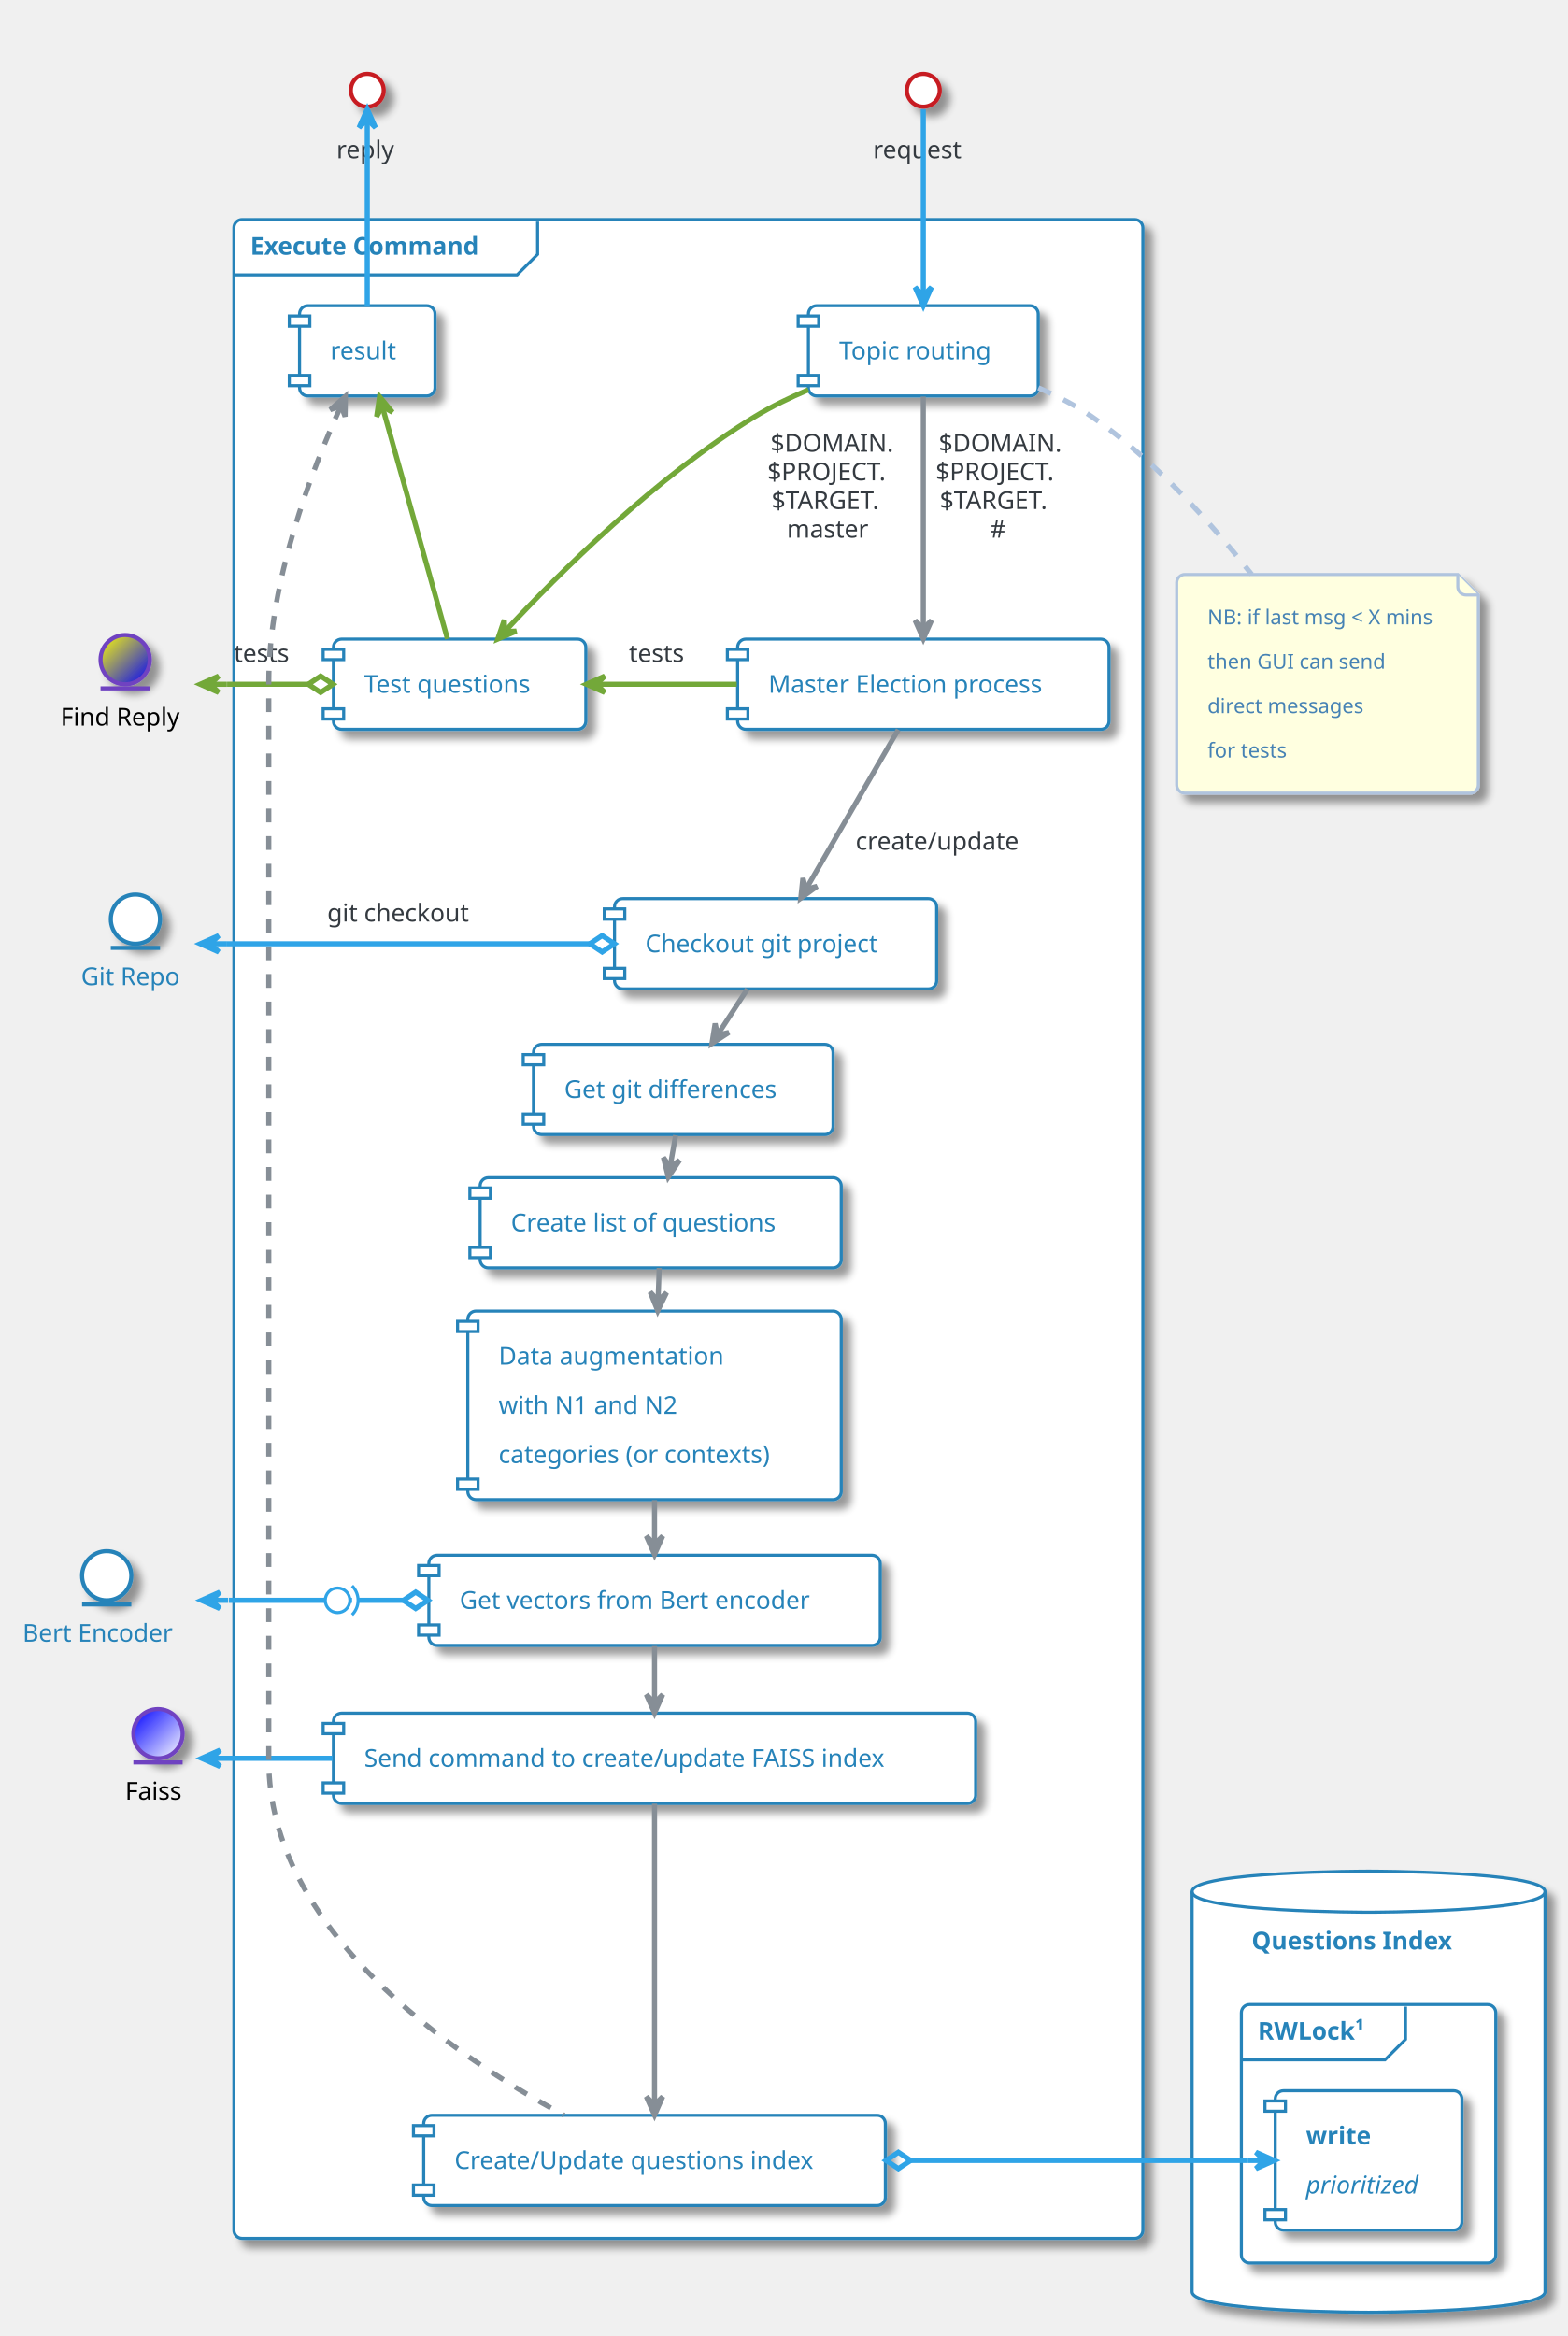
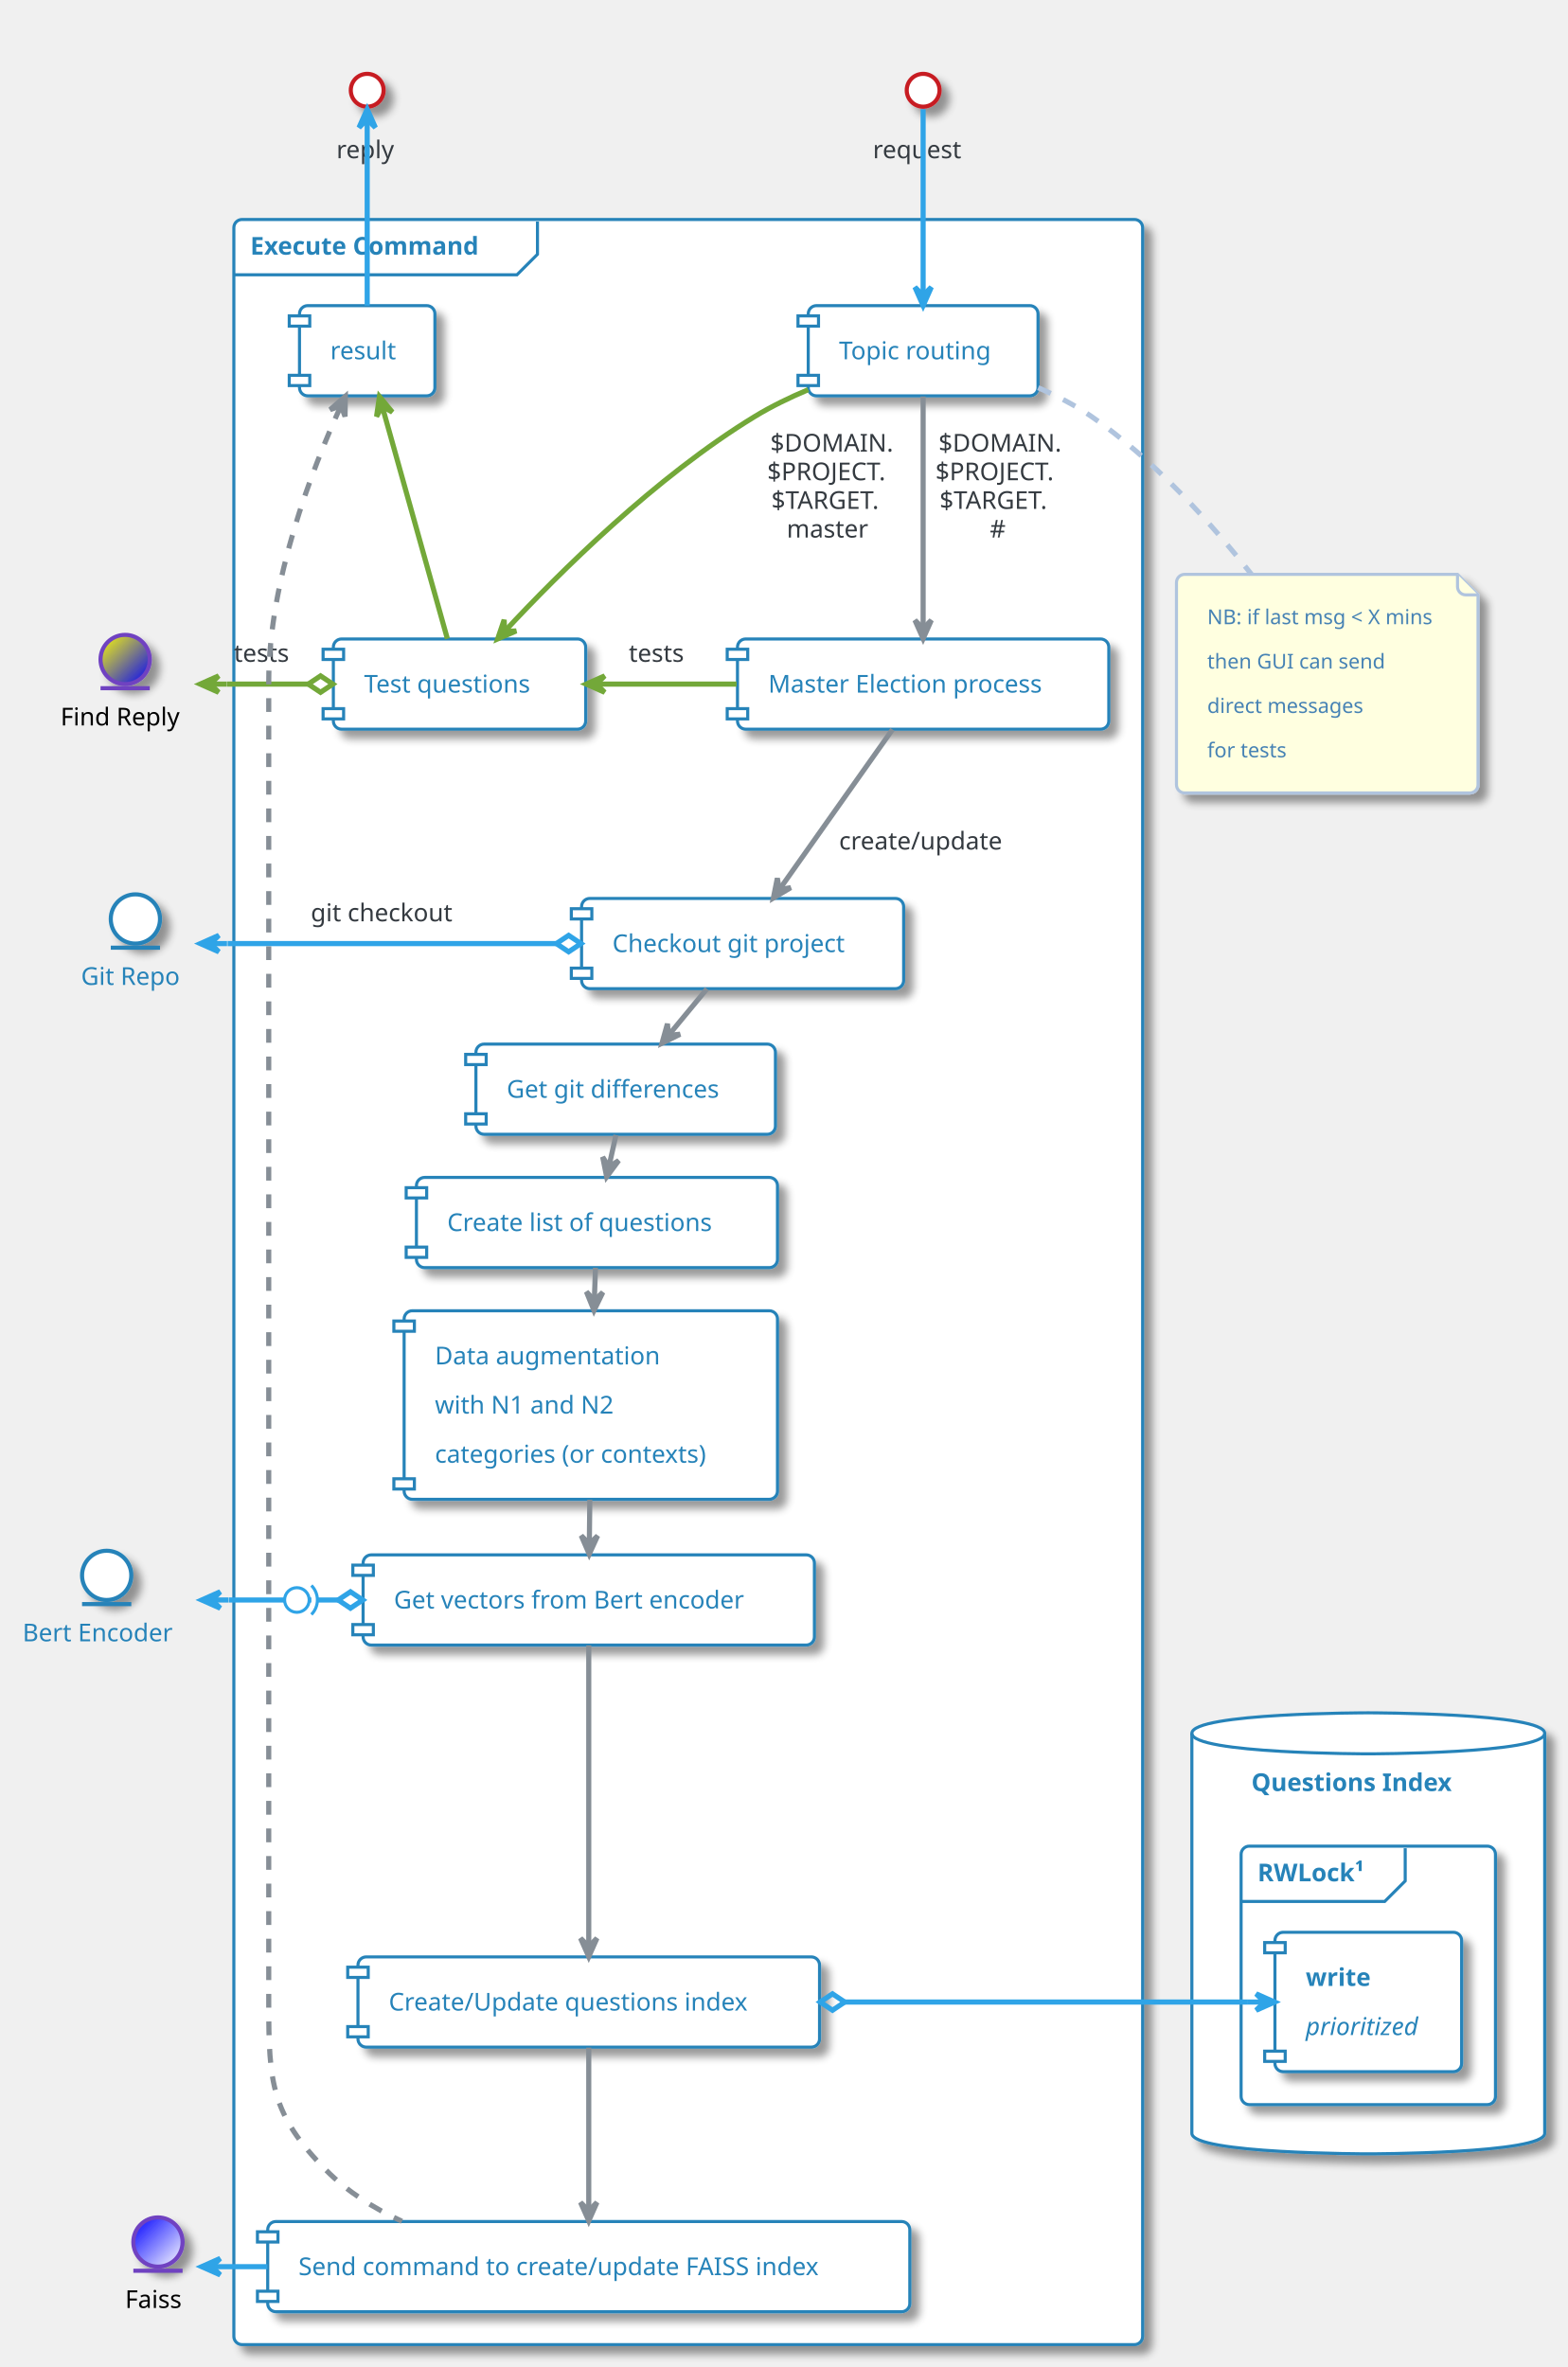
- <svg xmlns="http://www.w3.org/2000/svg" contentScriptType="application/ecmascript" contentStyleType="text/css" height="1186.458px" preserveAspectRatio="none" style="width:796px;height:1186px;background:#00000000;" version="1.1" viewBox="0 0 796 1186" width="796.875px" zoomAndPan="magnify">
+ <svg xmlns="http://www.w3.org/2000/svg" contentScriptType="application/ecmascript" contentStyleType="text/css" height="1202.083px" preserveAspectRatio="none" style="width:796px;height:1202px;background:#00000000;" version="1.1" viewBox="0 0 796 1202" width="796.875px" zoomAndPan="magnify">
  <defs>
-     <filter height="300%" id="farnrzgmb1u9y" width="300%" x="-1" y="-1">
+     <filter height="300%" id="fbx4notub4muk" width="300%" x="-1" y="-1">
      <feGaussianBlur result="blurOut" stdDeviation="2.083" />
      <feColorMatrix in="blurOut" result="blurOut2" type="matrix" values="0 0 0 0 0 0 0 0 0 0 0 0 0 0 0 0 0 0 .4 0" />
      <feOffset dx="4.167" dy="4.167" in="blurOut2" result="blurOut3" />
      <feBlend in="SourceGraphic" in2="blurOut3" mode="normal" />
    </filter>
-     <linearGradient id="garnrzgmb1u9y0" x1="0%" x2="100%" y1="0%" y2="100%">
+     <linearGradient id="gbx4notub4muk0" x1="0%" x2="100%" y1="0%" y2="100%">
      <stop offset="0%" stop-color="#FFFF00" />
      <stop offset="100%" stop-color="#0000FF" />
    </linearGradient>
-     <linearGradient id="garnrzgmb1u9y1" x1="0%" x2="100%" y1="0%" y2="100%">
+     <linearGradient id="gbx4notub4muk1" x1="0%" x2="100%" y1="0%" y2="100%">
      <stop offset="0%" stop-color="#0000FF" />
      <stop offset="100%" stop-color="#FFFFFF" />
    </linearGradient>
  </defs>
  <g>
-     <rect fill="#FFFFFF" filter="url(#farnrzgmb1u9y)" height="1025" rx="4.167" ry="4.167" style="stroke: #2683B9; stroke-width: 1.562;" width="461.458" x="118.75" y="111.458" />
+     <rect fill="#FFFFFF" filter="url(#fbx4notub4muk)" height="1079.167" rx="4.167" ry="4.167" style="stroke: #2683B9; stroke-width: 1.562;" width="461.458" x="118.75" y="111.458" />
    <path d="M272.917,112.5 L272.917,129.134 L262.5,139.551 L118.75,139.551 " fill="none" style="stroke: #2683B9; stroke-width: 1.562;" />
    <text fill="#2683B9" font-family="Verdana" font-size="12.5" font-weight="bold" lengthAdjust="spacingAndGlyphs" textLength="133.333" x="127.083" y="129.311">Execute Command</text>
-     <path d="M605.208,960.417 C605.208,950 694.792,950 694.792,950 C694.792,950 784.375,950 784.375,960.417 L784.375,1163.542 C784.375,1173.958 694.792,1173.958 694.792,1173.958 C694.792,1173.958 605.208,1173.958 605.208,1163.542 L605.208,960.417 " fill="#FFFFFF" filter="url(#farnrzgmb1u9y)" style="stroke: #2683B9; stroke-width: 1.562;" />
-     <path d="M605.208,960.417 C605.208,970.833 694.792,970.833 694.792,970.833 C694.792,970.833 784.375,970.833 784.375,960.417 " fill="none" style="stroke: #2683B9; stroke-width: 1.562;" />
-     <text fill="#2683B9" font-family="Verdana" font-size="12.5" font-weight="bold" lengthAdjust="spacingAndGlyphs" textLength="118.75" x="635.417" y="989.728">Questions Index</text>
-     <rect fill="#FFFFFF" filter="url(#farnrzgmb1u9y)" height="131.25" rx="4.167" ry="4.167" style="stroke: #2683B9; stroke-width: 1.562;" width="129.167" x="630.208" y="1017.708" />
-     <path d="M713.542,1018.75 L713.542,1035.384 L703.125,1045.801 L630.208,1045.801 " fill="none" style="stroke: #2683B9; stroke-width: 1.562;" />
-     <text fill="#2683B9" font-family="Verdana" font-size="12.5" font-weight="bold" lengthAdjust="spacingAndGlyphs" textLength="62.5" x="638.542" y="1035.561">RWLock¹</text>
-     <rect fill="#FFFFFF" filter="url(#farnrzgmb1u9y)" height="45.801" rx="4.167" ry="4.167" style="stroke: #2683B9; stroke-width: 1.562;" width="116.667" x="410.417" y="155.208" />
+     <path d="M605.208,880.208 C605.208,869.792 694.792,869.792 694.792,869.792 C694.792,869.792 784.375,869.792 784.375,880.208 L784.375,1083.333 C784.375,1093.75 694.792,1093.75 694.792,1093.75 C694.792,1093.75 605.208,1093.75 605.208,1083.333 L605.208,880.208 " fill="#FFFFFF" filter="url(#fbx4notub4muk)" style="stroke: #2683B9; stroke-width: 1.562;" />
+     <path d="M605.208,880.208 C605.208,890.625 694.792,890.625 694.792,890.625 C694.792,890.625 784.375,890.625 784.375,880.208 " fill="none" style="stroke: #2683B9; stroke-width: 1.562;" />
+     <text fill="#2683B9" font-family="Verdana" font-size="12.5" font-weight="bold" lengthAdjust="spacingAndGlyphs" textLength="118.75" x="635.417" y="909.519">Questions Index</text>
+     <rect fill="#FFFFFF" filter="url(#fbx4notub4muk)" height="131.25" rx="4.167" ry="4.167" style="stroke: #2683B9; stroke-width: 1.562;" width="129.167" x="630.208" y="937.5" />
+     <path d="M713.542,938.542 L713.542,955.176 L703.125,965.592 L630.208,965.592 " fill="none" style="stroke: #2683B9; stroke-width: 1.562;" />
+     <text fill="#2683B9" font-family="Verdana" font-size="12.5" font-weight="bold" lengthAdjust="spacingAndGlyphs" textLength="62.5" x="638.542" y="955.353">RWLock¹</text>
+     <rect fill="#FFFFFF" filter="url(#fbx4notub4muk)" height="45.801" rx="4.167" ry="4.167" style="stroke: #2683B9; stroke-width: 1.562;" width="116.667" x="410.417" y="155.208" />
    <rect fill="#FFFFFF" height="5.208" style="stroke: #2683B9; stroke-width: 1.562;" width="10.417" x="405.208" y="160.417" />
    <rect fill="#FFFFFF" height="5.208" style="stroke: #2683B9; stroke-width: 1.562;" width="10.417" x="405.208" y="190.592" />
    <text fill="#2683B9" font-family="Verdana" font-size="12.5" lengthAdjust="spacingAndGlyphs" textLength="85.417" x="426.042" y="182.436">Topic routing</text>
-     <rect fill="#FFFFFF" filter="url(#farnrzgmb1u9y)" height="45.801" rx="4.167" ry="4.167" style="stroke: #2683B9; stroke-width: 1.562;" width="68.75" x="152.083" y="155.208" />
+     <rect fill="#FFFFFF" filter="url(#fbx4notub4muk)" height="45.801" rx="4.167" ry="4.167" style="stroke: #2683B9; stroke-width: 1.562;" width="68.75" x="152.083" y="155.208" />
    <rect fill="#FFFFFF" height="5.208" style="stroke: #2683B9; stroke-width: 1.562;" width="10.417" x="146.875" y="160.417" />
    <rect fill="#FFFFFF" height="5.208" style="stroke: #2683B9; stroke-width: 1.562;" width="10.417" x="146.875" y="190.592" />
    <text fill="#2683B9" font-family="Verdana" font-size="12.5" lengthAdjust="spacingAndGlyphs" textLength="37.5" x="167.708" y="182.436">result</text>
-     <rect fill="#FFFFFF" filter="url(#farnrzgmb1u9y)" height="45.801" rx="4.167" ry="4.167" style="stroke: #2683B9; stroke-width: 1.562;" width="128.125" x="169.271" y="324.479" />
+     <rect fill="#FFFFFF" filter="url(#fbx4notub4muk)" height="45.801" rx="4.167" ry="4.167" style="stroke: #2683B9; stroke-width: 1.562;" width="128.125" x="169.271" y="324.479" />
    <rect fill="#FFFFFF" height="5.208" style="stroke: #2683B9; stroke-width: 1.562;" width="10.417" x="164.062" y="329.688" />
    <rect fill="#FFFFFF" height="5.208" style="stroke: #2683B9; stroke-width: 1.562;" width="10.417" x="164.062" y="359.863" />
    <text fill="#2683B9" font-family="Verdana" font-size="12.5" lengthAdjust="spacingAndGlyphs" textLength="96.875" x="184.896" y="351.707">Test questions</text>
-     <rect fill="#FFFFFF" filter="url(#farnrzgmb1u9y)" height="45.801" rx="4.167" ry="4.167" style="stroke: #2683B9; stroke-width: 1.562;" width="188.542" x="374.479" y="324.479" />
+     <rect fill="#FFFFFF" filter="url(#fbx4notub4muk)" height="45.801" rx="4.167" ry="4.167" style="stroke: #2683B9; stroke-width: 1.562;" width="188.542" x="374.479" y="324.479" />
    <rect fill="#FFFFFF" height="5.208" style="stroke: #2683B9; stroke-width: 1.562;" width="10.417" x="369.271" y="329.688" />
    <rect fill="#FFFFFF" height="5.208" style="stroke: #2683B9; stroke-width: 1.562;" width="10.417" x="369.271" y="359.863" />
    <text fill="#2683B9" font-family="Verdana" font-size="12.5" lengthAdjust="spacingAndGlyphs" textLength="157.292" x="390.104" y="351.707">Master Election process</text>
-     <rect fill="#FFFFFF" filter="url(#farnrzgmb1u9y)" height="45.801" rx="4.167" ry="4.167" style="stroke: #2683B9; stroke-width: 1.562;" width="163.542" x="311.979" y="456.25" />
-     <rect fill="#FFFFFF" height="5.208" style="stroke: #2683B9; stroke-width: 1.562;" width="10.417" x="306.771" y="461.458" />
-     <rect fill="#FFFFFF" height="5.208" style="stroke: #2683B9; stroke-width: 1.562;" width="10.417" x="306.771" y="491.634" />
-     <text fill="#2683B9" font-family="Verdana" font-size="12.5" lengthAdjust="spacingAndGlyphs" textLength="132.292" x="327.604" y="483.478">Checkout git project</text>
-     <rect fill="#FFFFFF" filter="url(#farnrzgmb1u9y)" height="45.801" rx="4.167" ry="4.167" style="stroke: #2683B9; stroke-width: 1.562;" width="152.083" x="270.833" y="530.208" />
-     <rect fill="#FFFFFF" height="5.208" style="stroke: #2683B9; stroke-width: 1.562;" width="10.417" x="265.625" y="535.417" />
-     <rect fill="#FFFFFF" height="5.208" style="stroke: #2683B9; stroke-width: 1.562;" width="10.417" x="265.625" y="565.592" />
-     <text fill="#2683B9" font-family="Verdana" font-size="12.5" lengthAdjust="spacingAndGlyphs" textLength="120.833" x="286.458" y="557.436">Get git differences</text>
-     <rect fill="#FFFFFF" filter="url(#farnrzgmb1u9y)" height="45.801" rx="4.167" ry="4.167" style="stroke: #2683B9; stroke-width: 1.562;" width="183.333" x="243.75" y="597.917" />
-     <rect fill="#FFFFFF" height="5.208" style="stroke: #2683B9; stroke-width: 1.562;" width="10.417" x="238.542" y="603.125" />
-     <rect fill="#FFFFFF" height="5.208" style="stroke: #2683B9; stroke-width: 1.562;" width="10.417" x="238.542" y="633.301" />
-     <text fill="#2683B9" font-family="Verdana" font-size="12.5" lengthAdjust="spacingAndGlyphs" textLength="152.083" x="259.375" y="625.144">Create list of questions</text>
-     <rect fill="#FFFFFF" filter="url(#farnrzgmb1u9y)" height="95.736" rx="4.167" ry="4.167" style="stroke: #2683B9; stroke-width: 1.562;" width="189.583" x="237.5" y="665.625" />
-     <rect fill="#FFFFFF" height="5.208" style="stroke: #2683B9; stroke-width: 1.562;" width="10.417" x="232.292" y="670.833" />
-     <rect fill="#FFFFFF" height="5.208" style="stroke: #2683B9; stroke-width: 1.562;" width="10.417" x="232.292" y="750.944" />
-     <text fill="#2683B9" font-family="Verdana" font-size="12.5" lengthAdjust="spacingAndGlyphs" textLength="127.083" x="253.125" y="692.853">Data augmentation</text>
-     <text fill="#2683B9" font-family="Verdana" font-size="12.5" lengthAdjust="spacingAndGlyphs" textLength="98.958" x="253.125" y="717.82">with N1 and N2</text>
-     <text fill="#2683B9" font-family="Verdana" font-size="12.5" lengthAdjust="spacingAndGlyphs" textLength="158.333" x="253.125" y="742.788">categories (or contexts)</text>
-     <rect fill="#FFFFFF" filter="url(#farnrzgmb1u9y)" height="45.801" rx="4.167" ry="4.167" style="stroke: #2683B9; stroke-width: 1.562;" width="229.167" x="217.708" y="789.583" />
-     <rect fill="#FFFFFF" height="5.208" style="stroke: #2683B9; stroke-width: 1.562;" width="10.417" x="212.5" y="794.792" />
-     <rect fill="#FFFFFF" height="5.208" style="stroke: #2683B9; stroke-width: 1.562;" width="10.417" x="212.5" y="824.967" />
-     <text fill="#2683B9" font-family="Verdana" font-size="12.5" lengthAdjust="spacingAndGlyphs" textLength="197.917" x="233.333" y="816.811">Get vectors from Bert encoder</text>
-     <rect fill="#FFFFFF" filter="url(#farnrzgmb1u9y)" height="45.801" rx="4.167" ry="4.167" style="stroke: #2683B9; stroke-width: 1.562;" width="326.042" x="169.271" y="869.792" />
-     <rect fill="#FFFFFF" height="5.208" style="stroke: #2683B9; stroke-width: 1.562;" width="10.417" x="164.062" y="875" />
-     <rect fill="#FFFFFF" height="5.208" style="stroke: #2683B9; stroke-width: 1.562;" width="10.417" x="164.062" y="905.176" />
-     <text fill="#2683B9" font-family="Verdana" font-size="12.5" lengthAdjust="spacingAndGlyphs" textLength="294.792" x="184.896" y="897.019">Send command to create/update FAISS index</text>
-     <rect fill="#FFFFFF" filter="url(#farnrzgmb1u9y)" height="45.801" rx="4.167" ry="4.167" style="stroke: #2683B9; stroke-width: 1.562;" width="234.375" x="215.104" y="1073.958" />
-     <rect fill="#FFFFFF" height="5.208" style="stroke: #2683B9; stroke-width: 1.562;" width="10.417" x="209.896" y="1079.167" />
-     <rect fill="#FFFFFF" height="5.208" style="stroke: #2683B9; stroke-width: 1.562;" width="10.417" x="209.896" y="1109.342" />
-     <text fill="#2683B9" font-family="Verdana" font-size="12.5" lengthAdjust="spacingAndGlyphs" textLength="203.125" x="230.729" y="1101.186">Create/Update questions index</text>
-     <rect fill="#FFFFFF" filter="url(#farnrzgmb1u9y)" height="70.768" rx="4.167" ry="4.167" style="stroke: #2683B9; stroke-width: 1.562;" width="94.792" x="647.396" y="1061.458" />
-     <rect fill="#FFFFFF" height="5.208" style="stroke: #2683B9; stroke-width: 1.562;" width="10.417" x="642.188" y="1066.667" />
-     <rect fill="#FFFFFF" height="5.208" style="stroke: #2683B9; stroke-width: 1.562;" width="10.417" x="642.188" y="1121.81" />
-     <text fill="#2683B9" font-family="Verdana" font-size="12.5" font-weight="bold" lengthAdjust="spacingAndGlyphs" textLength="38.542" x="663.021" y="1088.686">write</text>
-     <text fill="#2683B9" font-family="Verdana" font-size="12.5" font-style="italic" lengthAdjust="spacingAndGlyphs" textLength="63.542" x="663.021" y="1113.654">prioritized</text>
-     <ellipse cx="68.75" cy="466.667" fill="#FFFFFF" filter="url(#farnrzgmb1u9y)" rx="12.5" ry="12.5" style="stroke: #2683B9; stroke-width: 2.083;" />
+     <rect fill="#FFFFFF" filter="url(#fbx4notub4muk)" height="45.801" rx="4.167" ry="4.167" style="stroke: #2683B9; stroke-width: 1.562;" width="163.542" x="295.312" y="456.25" />
+     <rect fill="#FFFFFF" height="5.208" style="stroke: #2683B9; stroke-width: 1.562;" width="10.417" x="290.104" y="461.458" />
+     <rect fill="#FFFFFF" height="5.208" style="stroke: #2683B9; stroke-width: 1.562;" width="10.417" x="290.104" y="491.634" />
+     <text fill="#2683B9" font-family="Verdana" font-size="12.5" lengthAdjust="spacingAndGlyphs" textLength="132.292" x="310.938" y="483.478">Checkout git project</text>
+     <rect fill="#FFFFFF" filter="url(#fbx4notub4muk)" height="45.801" rx="4.167" ry="4.167" style="stroke: #2683B9; stroke-width: 1.562;" width="152.083" x="241.667" y="530.208" />
+     <rect fill="#FFFFFF" height="5.208" style="stroke: #2683B9; stroke-width: 1.562;" width="10.417" x="236.458" y="535.417" />
+     <rect fill="#FFFFFF" height="5.208" style="stroke: #2683B9; stroke-width: 1.562;" width="10.417" x="236.458" y="565.592" />
+     <text fill="#2683B9" font-family="Verdana" font-size="12.5" lengthAdjust="spacingAndGlyphs" textLength="120.833" x="257.292" y="557.436">Get git differences</text>
+     <rect fill="#FFFFFF" filter="url(#fbx4notub4muk)" height="45.801" rx="4.167" ry="4.167" style="stroke: #2683B9; stroke-width: 1.562;" width="183.333" x="211.458" y="597.917" />
+     <rect fill="#FFFFFF" height="5.208" style="stroke: #2683B9; stroke-width: 1.562;" width="10.417" x="206.25" y="603.125" />
+     <rect fill="#FFFFFF" height="5.208" style="stroke: #2683B9; stroke-width: 1.562;" width="10.417" x="206.25" y="633.301" />
+     <text fill="#2683B9" font-family="Verdana" font-size="12.5" lengthAdjust="spacingAndGlyphs" textLength="152.083" x="227.083" y="625.144">Create list of questions</text>
+     <rect fill="#FFFFFF" filter="url(#fbx4notub4muk)" height="95.736" rx="4.167" ry="4.167" style="stroke: #2683B9; stroke-width: 1.562;" width="189.583" x="205.208" y="665.625" />
+     <rect fill="#FFFFFF" height="5.208" style="stroke: #2683B9; stroke-width: 1.562;" width="10.417" x="200" y="670.833" />
+     <rect fill="#FFFFFF" height="5.208" style="stroke: #2683B9; stroke-width: 1.562;" width="10.417" x="200" y="750.944" />
+     <text fill="#2683B9" font-family="Verdana" font-size="12.5" lengthAdjust="spacingAndGlyphs" textLength="127.083" x="220.833" y="692.853">Data augmentation</text>
+     <text fill="#2683B9" font-family="Verdana" font-size="12.5" lengthAdjust="spacingAndGlyphs" textLength="98.958" x="220.833" y="717.82">with N1 and N2</text>
+     <text fill="#2683B9" font-family="Verdana" font-size="12.5" lengthAdjust="spacingAndGlyphs" textLength="158.333" x="220.833" y="742.788">categories (or contexts)</text>
+     <rect fill="#FFFFFF" filter="url(#fbx4notub4muk)" height="45.801" rx="4.167" ry="4.167" style="stroke: #2683B9; stroke-width: 1.562;" width="229.167" x="184.375" y="789.583" />
+     <rect fill="#FFFFFF" height="5.208" style="stroke: #2683B9; stroke-width: 1.562;" width="10.417" x="179.167" y="794.792" />
+     <rect fill="#FFFFFF" height="5.208" style="stroke: #2683B9; stroke-width: 1.562;" width="10.417" x="179.167" y="824.967" />
+     <text fill="#2683B9" font-family="Verdana" font-size="12.5" lengthAdjust="spacingAndGlyphs" textLength="197.917" x="200" y="816.811">Get vectors from Bert encoder</text>
+     <rect fill="#FFFFFF" filter="url(#fbx4notub4muk)" height="45.801" rx="4.167" ry="4.167" style="stroke: #2683B9; stroke-width: 1.562;" width="234.375" x="181.771" y="993.75" />
+     <rect fill="#FFFFFF" height="5.208" style="stroke: #2683B9; stroke-width: 1.562;" width="10.417" x="176.562" y="998.958" />
+     <rect fill="#FFFFFF" height="5.208" style="stroke: #2683B9; stroke-width: 1.562;" width="10.417" x="176.562" y="1029.134" />
+     <text fill="#2683B9" font-family="Verdana" font-size="12.5" lengthAdjust="spacingAndGlyphs" textLength="203.125" x="197.396" y="1020.978">Create/Update questions index</text>
+     <rect fill="#FFFFFF" filter="url(#fbx4notub4muk)" height="45.801" rx="4.167" ry="4.167" style="stroke: #2683B9; stroke-width: 1.562;" width="326.042" x="135.938" y="1128.125" />
+     <rect fill="#FFFFFF" height="5.208" style="stroke: #2683B9; stroke-width: 1.562;" width="10.417" x="130.729" y="1133.333" />
+     <rect fill="#FFFFFF" height="5.208" style="stroke: #2683B9; stroke-width: 1.562;" width="10.417" x="130.729" y="1163.509" />
+     <text fill="#2683B9" font-family="Verdana" font-size="12.5" lengthAdjust="spacingAndGlyphs" textLength="294.792" x="151.562" y="1155.353">Send command to create/update FAISS index</text>
+     <rect fill="#FFFFFF" filter="url(#fbx4notub4muk)" height="70.768" rx="4.167" ry="4.167" style="stroke: #2683B9; stroke-width: 1.562;" width="94.792" x="647.396" y="981.25" />
+     <rect fill="#FFFFFF" height="5.208" style="stroke: #2683B9; stroke-width: 1.562;" width="10.417" x="642.188" y="986.458" />
+     <rect fill="#FFFFFF" height="5.208" style="stroke: #2683B9; stroke-width: 1.562;" width="10.417" x="642.188" y="1041.602" />
+     <text fill="#2683B9" font-family="Verdana" font-size="12.5" font-weight="bold" lengthAdjust="spacingAndGlyphs" textLength="38.542" x="663.021" y="1008.478">write</text>
+     <text fill="#2683B9" font-family="Verdana" font-size="12.5" font-style="italic" lengthAdjust="spacingAndGlyphs" textLength="63.542" x="663.021" y="1033.445">prioritized</text>
+     <ellipse cx="68.75" cy="466.667" fill="#FFFFFF" filter="url(#fbx4notub4muk)" rx="12.5" ry="12.5" style="stroke: #2683B9; stroke-width: 2.083;" />
    <line style="stroke: #2683B9; stroke-width: 2.083;" x1="56.25" x2="81.25" y1="481.25" y2="481.25" />
    <text fill="#2683B9" font-family="Verdana" font-size="12.5" lengthAdjust="spacingAndGlyphs" textLength="55.208" x="41.146" y="500.144">Git Repo</text>
-     <ellipse cx="63.542" cy="334.896" fill="url(#garnrzgmb1u9y0)" filter="url(#farnrzgmb1u9y)" rx="12.5" ry="12.5" style="stroke: #6F42C1; stroke-width: 2.083;" />
+     <ellipse cx="63.542" cy="334.896" fill="url(#gbx4notub4muk0)" filter="url(#fbx4notub4muk)" rx="12.5" ry="12.5" style="stroke: #6F42C1; stroke-width: 2.083;" />
    <line style="stroke: #6F42C1; stroke-width: 2.083;" x1="51.042" x2="76.042" y1="349.479" y2="349.479" />
    <text fill="#000000" font-family="Verdana" font-size="12.5" lengthAdjust="spacingAndGlyphs" textLength="65.625" x="30.729" y="368.374">Find Reply</text>
-     <ellipse cx="54.167" cy="800" fill="#FFFFFF" filter="url(#farnrzgmb1u9y)" rx="12.5" ry="12.5" style="stroke: #2683B9; stroke-width: 2.083;" />
+     <ellipse cx="54.167" cy="800" fill="#FFFFFF" filter="url(#fbx4notub4muk)" rx="12.5" ry="12.5" style="stroke: #2683B9; stroke-width: 2.083;" />
    <line style="stroke: #2683B9; stroke-width: 2.083;" x1="41.667" x2="66.667" y1="814.583" y2="814.583" />
    <text fill="#2683B9" font-family="Verdana" font-size="12.5" lengthAdjust="spacingAndGlyphs" textLength="85.417" x="11.458" y="833.478">Bert Encoder</text>
-     <ellipse cx="80.208" cy="880.208" fill="url(#garnrzgmb1u9y1)" filter="url(#farnrzgmb1u9y)" rx="12.5" ry="12.5" style="stroke: #6F42C1; stroke-width: 2.083;" />
-     <line style="stroke: #6F42C1; stroke-width: 2.083;" x1="67.708" x2="92.708" y1="894.792" y2="894.792" />
-     <text fill="#000000" font-family="Verdana" font-size="12.5" lengthAdjust="spacingAndGlyphs" textLength="33.333" x="63.542" y="913.686">Faiss</text>
-     <ellipse cx="468.75" cy="45.833" fill="#FFFFFF" filter="url(#farnrzgmb1u9y)" rx="8.333" ry="8.333" style="stroke: #C71C22; stroke-width: 2.083;" />
+     <ellipse cx="80.208" cy="1138.542" fill="url(#gbx4notub4muk1)" filter="url(#fbx4notub4muk)" rx="12.5" ry="12.5" style="stroke: #6F42C1; stroke-width: 2.083;" />
+     <line style="stroke: #6F42C1; stroke-width: 2.083;" x1="67.708" x2="92.708" y1="1153.125" y2="1153.125" />
+     <text fill="#000000" font-family="Verdana" font-size="12.5" lengthAdjust="spacingAndGlyphs" textLength="33.333" x="63.542" y="1172.019">Faiss</text>
+     <ellipse cx="468.75" cy="45.833" fill="#FFFFFF" filter="url(#fbx4notub4muk)" rx="8.333" ry="8.333" style="stroke: #C71C22; stroke-width: 2.083;" />
    <text fill="#343A40" font-family="Verdana" font-size="12.5" lengthAdjust="spacingAndGlyphs" textLength="51.042" x="443.229" y="80.353">request</text>
-     <ellipse cx="186.458" cy="45.833" fill="#FFFFFF" filter="url(#farnrzgmb1u9y)" rx="8.333" ry="8.333" style="stroke: #C71C22; stroke-width: 2.083;" />
+     <ellipse cx="186.458" cy="45.833" fill="#FFFFFF" filter="url(#fbx4notub4muk)" rx="8.333" ry="8.333" style="stroke: #C71C22; stroke-width: 2.083;" />
    <text fill="#343A40" font-family="Verdana" font-size="12.5" lengthAdjust="spacingAndGlyphs" textLength="31.25" x="170.833" y="80.353">reply</text>
-     <path d="M597.396,295.833 L597.396,398.503 A4.167,4.167 0 0 0 601.562,402.669 L746.354,402.669 A4.167,4.167 0 0 0 750.521,398.503 L750.521,302.083 L740.104,291.667 L601.562,291.667 A4.167,4.167 0 0 0 597.396,295.833 " fill="#FFFFE0" filter="url(#farnrzgmb1u9y)" style="stroke: #B0C4DE; stroke-width: 1.562;" />
+     <path d="M597.396,295.833 L597.396,398.503 A4.167,4.167 0 0 0 601.562,402.669 L746.354,402.669 A4.167,4.167 0 0 0 750.521,398.503 L750.521,302.083 L740.104,291.667 L601.562,291.667 A4.167,4.167 0 0 0 597.396,295.833 " fill="#FFFFE0" filter="url(#fbx4notub4muk)" style="stroke: #B0C4DE; stroke-width: 1.562;" />
    <path d="M740.104,291.667 L740.104,297.917 A4.167,4.167 0 0 0 744.271,302.083 L750.521,302.083 " fill="#FFFFE0" style="stroke: #B0C4DE; stroke-width: 1.562;" />
    <text fill="#4682B4" font-family="Verdana" font-size="10.417" lengthAdjust="spacingAndGlyphs" textLength="121.875" x="613.021" y="316.961">NB: if last msg &lt; X mins</text>
    <text fill="#4682B4" font-family="Verdana" font-size="10.417" lengthAdjust="spacingAndGlyphs" textLength="93.75" x="613.021" y="339.503">then GUI can send</text>
    <text fill="#4682B4" font-family="Verdana" font-size="10.417" lengthAdjust="spacingAndGlyphs" textLength="82.292" x="613.021" y="362.045">direct messages</text>
    <text fill="#4682B4" font-family="Verdana" font-size="10.417" lengthAdjust="spacingAndGlyphs" textLength="42.708" x="613.021" y="384.588">for tests</text>
-     <path d="M468.75,55.417 C468.75,74.271 468.75,120.125 468.75,149.847 " fill="none" id="ADMIN_MSG_REQ-&gt;AdminTopicRouting" style="stroke: #2FA4E7; stroke-width: 2.604;" />
+     <path d="M468.75,55.417 C468.75,74.271 468.75,120.125 468.75,149.844 " fill="none" id="ADMIN_MSG_REQ-&gt;AdminTopicRouting" style="stroke: #2FA4E7; stroke-width: 2.604;" />
    <polygon fill="#2FA4E7" points="468.75,155.198,472.917,145.823,468.75,149.99,464.583,145.823,468.75,155.198" style="stroke: #2FA4E7; stroke-width: 2.604;" />
    <path d="M186.458,60.646 C186.458,83.208 186.458,128.229 186.458,155.198 " fill="none" id="ADMIN_MSG_REP&lt;-AdminRes" style="stroke: #2FA4E7; stroke-width: 2.604;" />
    <polygon fill="#2FA4E7" points="186.458,55.417,182.292,64.792,186.458,60.625,190.625,64.792,186.458,55.417" style="stroke: #2FA4E7; stroke-width: 2.604;" />
    <path d="M527.168,196.895 C536.591,200.962 545.941,205.794 554.167,211.458 C585.509,233.041 614.084,264.523 635.459,291.646 " fill="none" id="AdminTopicRouting-AdminTopicRouting_note" style="stroke: #B0C4DE; stroke-width: 2.604; stroke-dasharray: 7.0,7.0;" />
    <path d="M468.75,201.368 C468.75,231.68 468.75,285.995 468.75,318.85 " fill="none" id="AdminTopicRouting-&gt;AdminElectMaster" style="stroke: #868E96; stroke-width: 2.604;" />
    <polygon fill="#868E96" points="468.75,324.327,472.917,314.952,468.75,319.119,464.583,314.952,468.75,324.327" style="stroke: #868E96; stroke-width: 2.604;" />
    <text fill="#343A40" font-family="Verdana" font-size="12.5" lengthAdjust="spacingAndGlyphs" textLength="62.5" x="476.562" y="229.311">$DOMAIN.</text>
    <text fill="#343A40" font-family="Verdana" font-size="12.5" lengthAdjust="spacingAndGlyphs" textLength="65.625" x="475" y="243.862">$PROJECT.</text>
    <text fill="#343A40" font-family="Verdana" font-size="12.5" lengthAdjust="spacingAndGlyphs" textLength="61.458" x="477.083" y="258.413">$TARGET.</text>
    <text fill="#343A40" font-family="Verdana" font-size="12.5" lengthAdjust="spacingAndGlyphs" textLength="10.417" x="502.604" y="272.964">#</text>
    <path d="M302.964,347.396 C325.238,347.396 350.286,347.396 374.035,347.396 " fill="none" id="AdminMasterCmd&lt;-AdminElectMaster" style="stroke: #73A839; stroke-width: 2.604;" />
    <polygon fill="#73A839" points="297.661,347.396,307.036,351.562,302.87,347.396,307.036,343.229,297.661,347.396" style="stroke: #73A839; stroke-width: 2.604;" />
    <text fill="#343A40" font-family="Verdana" font-size="12.5" lengthAdjust="spacingAndGlyphs" textLength="33.333" x="319.271" y="336.082">tests</text>
    <path d="M115.31,347.396 C127.881,347.396 156.522,347.396 156.522,347.396 " fill="none" id="FindReply-AdminMasterCmd" style="stroke: #73A839; stroke-width: 2.604;" />
    <polygon fill="#00000000" points="169.022,347.396,162.772,343.229,156.522,347.396,162.772,351.562,169.022,347.396" style="stroke: #73A839; stroke-width: 2.604;" />
    <polygon fill="#73A839" points="101.646,347.396,111.021,351.562,106.855,347.396,111.021,343.229,101.646,347.396" style="stroke: #73A839; stroke-width: 2.604;" />
    <line style="stroke: #73A839; stroke-width: 2.604;" x1="106.855" x2="115.188" y1="347.396" y2="347.396" />
    <text fill="#343A40" font-family="Verdana" font-size="12.5" lengthAdjust="spacingAndGlyphs" textLength="33.333" x="118.75" y="336.082">tests</text>
    <path d="M194.109,206.453 C203.332,239.349 218.65,293.982 227.157,324.327 " fill="none" id="AdminRes&lt;-AdminMasterCmd" style="stroke: #73A839; stroke-width: 2.604;" />
    <polygon fill="#73A839" points="192.683,201.368,191.203,211.519,194.09,206.383,199.226,209.269,192.683,201.368" style="stroke: #73A839; stroke-width: 2.604;" />
    <path d="M410.401,197.887 C401.068,201.817 391.729,206.347 383.333,211.458 C332.947,242.138 283.928,290.844 256.291,320.573 " fill="none" id="AdminTopicRouting-&gt;AdminMasterCmd" style="stroke: #73A839; stroke-width: 2.604;" />
    <polygon fill="#73A839" points="252.699,324.459,262.122,320.402,256.234,320.634,256.002,314.746,252.699,324.459" style="stroke: #73A839; stroke-width: 2.604;" />
    <text fill="#343A40" font-family="Verdana" font-size="12.5" lengthAdjust="spacingAndGlyphs" textLength="62.5" x="391.146" y="229.311">$DOMAIN.</text>
    <text fill="#343A40" font-family="Verdana" font-size="12.5" lengthAdjust="spacingAndGlyphs" textLength="65.625" x="389.583" y="243.862">$PROJECT.</text>
    <text fill="#343A40" font-family="Verdana" font-size="12.5" lengthAdjust="spacingAndGlyphs" textLength="61.458" x="391.667" y="258.413">$TARGET.</text>
    <text fill="#343A40" font-family="Verdana" font-size="12.5" lengthAdjust="spacingAndGlyphs" textLength="45.833" x="399.479" y="272.964">master</text>
-     <path d="M456.027,370.438 C443.098,392.795 423.055,427.452 409.217,451.381 " fill="none" id="AdminElectMaster-&gt;AdminCheckout" style="stroke: #868E96; stroke-width: 2.604;" />
-     <polygon fill="#868E96" points="406.535,456.018,414.835,449.988,409.142,451.509,407.621,445.816,406.535,456.018" style="stroke: #868E96; stroke-width: 2.604;" />
-     <text fill="#343A40" font-family="Verdana" font-size="12.5" lengthAdjust="spacingAndGlyphs" textLength="93.75" x="434.375" y="431.394">create/update</text>
-     <path d="M115.247,479.167 C162.748,479.167 299.43,479.167 299.43,479.167 " fill="none" id="GitRepo-AdminCheckout" style="stroke: #2FA4E7; stroke-width: 2.604;" />
-     <polygon fill="#00000000" points="311.93,479.167,305.68,475,299.43,479.167,305.68,483.333,311.93,479.167" style="stroke: #2FA4E7; stroke-width: 2.604;" />
-     <polygon fill="#2FA4E7" points="101.701,479.167,111.076,483.333,106.91,479.167,111.076,475,101.701,479.167" style="stroke: #2FA4E7; stroke-width: 2.604;" />
-     <line style="stroke: #2FA4E7; stroke-width: 2.604;" x1="106.91" x2="115.243" y1="479.167" y2="479.167" />
-     <text fill="#343A40" font-family="Verdana" font-size="12.5" lengthAdjust="spacingAndGlyphs" textLength="81.25" x="166.146" y="467.853">git checkout</text>
-     <path d="M379.431,502.163 C374.704,509.411 369.392,517.558 364.45,525.135 " fill="none" id="AdminCheckout-&gt;AdminGetDiff" style="stroke: #868E96; stroke-width: 2.604;" />
-     <polygon fill="#868E96" points="361.429,529.767,370.04,524.19,364.274,525.404,363.06,519.638,361.429,529.767" style="stroke: #868E96; stroke-width: 2.604;" />
-     <path d="M342.996,576.384 C342.1,581.516 341.137,587.034 340.206,592.358 " fill="none" id="AdminGetDiff-&gt;AdminCreateQuestions" style="stroke: #868E96; stroke-width: 2.604;" />
-     <polygon fill="#868E96" points="339.292,597.597,345.009,589.078,340.188,592.466,336.8,587.645,339.292,597.597" style="stroke: #868E96; stroke-width: 2.604;" />
-     <path d="M334.66,643.812 C334.485,648.867 334.294,654.454 334.095,660.195 " fill="none" id="AdminCreateQuestions-&gt;AdminDataAugment" style="stroke: #868E96; stroke-width: 2.604;" />
-     <polygon fill="#868E96" points="333.913,665.499,338.401,656.274,334.093,660.294,330.072,655.986,333.913,665.499" style="stroke: #868E96; stroke-width: 2.604;" />
-     <path d="M332.292,761.602 C332.292,769.134 332.292,776.712 332.292,783.607 " fill="none" id="AdminDataAugment-&gt;AdminEncodeSent" style="stroke: #868E96; stroke-width: 2.604;" />
-     <polygon fill="#868E96" points="332.292,789.222,336.458,779.847,332.292,784.014,328.125,779.847,332.292,789.222" style="stroke: #868E96; stroke-width: 2.604;" />
-     <path d="M116.17,812.5 C145.262,812.5 204.767,812.5 204.767,812.5 " fill="none" id="AdminEncoder-AdminEncodeSent" style="stroke: #2FA4E7; stroke-width: 2.604;" />
-     <polygon fill="#00000000" points="217.267,812.5,211.017,808.333,204.767,812.5,211.017,816.667,217.267,812.5" style="stroke: #2FA4E7; stroke-width: 2.604;" />
-     <polygon fill="#2FA4E7" points="102.241,812.5,111.616,816.667,107.449,812.5,111.616,808.333,102.241,812.5" style="stroke: #2FA4E7; stroke-width: 2.604;" />
-     <line style="stroke: #2FA4E7; stroke-width: 2.604;" x1="107.449" x2="115.782" y1="812.5" y2="812.5" />
-     <path d="M178.743,819.866 A10.417,10.417 0 0 0 178.743 805.134" fill="#FFFFFF" style="stroke: #2FA4E7; stroke-width: 1.562;" />
-     <ellipse cx="171.378" cy="812.5" fill="#FFFFFF" rx="6.25" ry="6.25" style="stroke: #2FA4E7; stroke-width: 1.562;" />
-     <path d="M332.292,835.72 C332.292,844.62 332.292,854.968 332.292,864.326 " fill="none" id="AdminEncodeSent-&gt;FaissCmd" style="stroke: #868E96; stroke-width: 2.604;" />
-     <polygon fill="#868E96" points="332.292,869.703,336.458,860.328,332.292,864.495,328.125,860.328,332.292,869.703" style="stroke: #868E96; stroke-width: 2.604;" />
-     <path d="M108.076,892.708 C128.326,892.708 148.577,892.708 168.827,892.708 " fill="none" id="Faiss&lt;-FaissCmd" style="stroke: #2FA4E7; stroke-width: 2.604;" />
-     <polygon fill="#2FA4E7" points="102.364,892.708,111.739,896.875,107.572,892.708,111.739,888.542,102.364,892.708" style="stroke: #2FA4E7; stroke-width: 2.604;" />
-     <path d="M332.292,915.761 C332.292,952.963 332.292,1028.167 332.292,1068.618 " fill="none" id="FaissCmd-&gt;AdminCreateIndex" style="stroke: #868E96; stroke-width: 2.604;" />
-     <polygon fill="#868E96" points="332.292,1073.849,336.458,1064.474,332.292,1068.641,328.125,1064.474,332.292,1073.849" style="stroke: #868E96; stroke-width: 2.604;" />
-     <path d="M173.049,206.252 C158.238,238.719 136.458,295.166 136.458,346.354 C136.458,346.354 136.458,346.354 136.458,893.75 C136.458,979.491 228.495,1042.647 286.377,1073.888 " fill="none" id="AdminRes&lt;-AdminCreateIndex" style="stroke: #868E96; stroke-width: 2.604; stroke-dasharray: 7.0,7.0;" />
+     <path d="M453.2,370.438 C437.331,392.887 412.696,427.741 395.775,451.68 " fill="none" id="AdminElectMaster-&gt;AdminCheckout" style="stroke: #868E96; stroke-width: 2.604;" />
+     <polygon fill="#868E96" points="392.709,456.018,401.523,450.767,395.716,451.764,394.718,445.957,392.709,456.018" style="stroke: #868E96; stroke-width: 2.604;" />
+     <text fill="#343A40" font-family="Verdana" font-size="12.5" lengthAdjust="spacingAndGlyphs" textLength="93.75" x="426.042" y="431.394">create/update</text>
+     <path d="M115.58,479.167 C159.393,479.167 282.506,479.167 282.506,479.167 " fill="none" id="GitRepo-AdminCheckout" style="stroke: #2FA4E7; stroke-width: 2.604;" />
+     <polygon fill="#00000000" points="295.006,479.167,288.756,475,282.506,479.167,288.756,483.333,295.006,479.167" style="stroke: #2FA4E7; stroke-width: 2.604;" />
+     <polygon fill="#2FA4E7" points="101.747,479.167,111.122,483.333,106.955,479.167,111.122,475,101.747,479.167" style="stroke: #2FA4E7; stroke-width: 2.604;" />
+     <line style="stroke: #2FA4E7; stroke-width: 2.604;" x1="106.955" x2="115.288" y1="479.167" y2="479.167" />
+     <text fill="#343A40" font-family="Verdana" font-size="12.5" lengthAdjust="spacingAndGlyphs" textLength="81.25" x="157.812" y="467.853">git checkout</text>
+     <path d="M358.946,502.163 C352.846,509.548 345.975,517.866 339.616,525.563 " fill="none" id="AdminCheckout-&gt;AdminGetDiff" style="stroke: #868E96; stroke-width: 2.604;" />
+     <polygon fill="#868E96" points="336.144,529.767,345.327,525.193,339.461,525.751,338.903,519.885,336.144,529.767" style="stroke: #868E96; stroke-width: 2.604;" />
+     <path d="M312.771,576.384 C311.631,581.516 310.404,587.034 309.221,592.358 " fill="none" id="AdminGetDiff-&gt;AdminCreateQuestions" style="stroke: #868E96; stroke-width: 2.604;" />
+     <polygon fill="#868E96" points="308.057,597.597,314.16,589.35,309.188,592.513,306.025,587.541,308.057,597.597" style="stroke: #868E96; stroke-width: 2.604;" />
+     <path d="M302.369,643.812 C302.194,648.867 302.002,654.454 301.803,660.195 " fill="none" id="AdminCreateQuestions-&gt;AdminDataAugment" style="stroke: #868E96; stroke-width: 2.604;" />
+     <polygon fill="#868E96" points="301.621,665.499,306.109,656.274,301.801,660.294,297.781,655.986,301.621,665.499" style="stroke: #868E96; stroke-width: 2.604;" />
+     <path d="M299.495,761.602 C299.413,769.134 299.332,776.712 299.257,783.607 " fill="none" id="AdminDataAugment-&gt;AdminEncodeSent" style="stroke: #868E96; stroke-width: 2.604;" />
+     <polygon fill="#868E96" points="299.198,789.222,303.466,779.893,299.255,784.014,295.133,779.802,299.198,789.222" style="stroke: #868E96; stroke-width: 2.604;" />
+     <path d="M116.186,812.5 C134.343,812.5 171.704,812.5 171.704,812.5 " fill="none" id="AdminEncoder-AdminEncodeSent" style="stroke: #2FA4E7; stroke-width: 2.604;" />
+     <polygon fill="#00000000" points="184.204,812.5,177.954,808.333,171.704,812.5,177.954,816.667,184.204,812.5" style="stroke: #2FA4E7; stroke-width: 2.604;" />
+     <polygon fill="#2FA4E7" points="102.456,812.5,111.831,816.667,107.664,812.5,111.831,808.333,102.456,812.5" style="stroke: #2FA4E7; stroke-width: 2.604;" />
+     <line style="stroke: #2FA4E7; stroke-width: 2.604;" x1="107.664" x2="115.997" y1="812.5" y2="812.5" />
+     <path d="M158.12,819.866 A10.417,10.417 0 0 0 158.12 805.134" fill="#FFFFFF" style="stroke: #2FA4E7; stroke-width: 1.562;" />
+     <ellipse cx="150.754" cy="812.5" fill="#FFFFFF" rx="6.25" ry="6.25" style="stroke: #2FA4E7; stroke-width: 1.562;" />
+     <path d="M298.958,835.553 C298.958,872.755 298.958,947.958 298.958,988.409 " fill="none" id="AdminEncodeSent-&gt;AdminCreateIndex" style="stroke: #868E96; stroke-width: 2.604;" />
+     <polygon fill="#868E96" points="298.958,993.641,303.125,984.266,298.958,988.432,294.792,984.266,298.958,993.641" style="stroke: #868E96; stroke-width: 2.604;" />
+     <path d="M298.958,1039.851 C298.958,1062.554 298.958,1097.915 298.958,1122.421 " fill="none" id="AdminCreateIndex-&gt;FaissCmd" style="stroke: #868E96; stroke-width: 2.604;" />
+     <polygon fill="#868E96" points="298.958,1127.785,303.125,1118.41,298.958,1122.577,294.792,1118.41,298.958,1127.785" style="stroke: #868E96; stroke-width: 2.604;" />
+     <path d="M107.643,1151.042 C117.035,1151.042 126.428,1151.042 135.821,1151.042 " fill="none" id="Faiss&lt;-FaissCmd" style="stroke: #2FA4E7; stroke-width: 2.604;" />
+     <polygon fill="#2FA4E7" points="102.425,1151.042,111.8,1155.208,107.633,1151.042,111.8,1146.875,102.425,1151.042" style="stroke: #2FA4E7; stroke-width: 2.604;" />
+     <path d="M173.049,206.252 C158.238,238.719 136.458,295.166 136.458,346.354 C136.458,346.354 136.458,346.354 136.458,1017.708 C136.458,1057.385 137.741,1073.857 165.625,1102.083 C176.429,1113.02 189.905,1121.473 204.104,1128.002 " fill="none" id="AdminRes&lt;-FaissCmd" style="stroke: #868E96; stroke-width: 2.604; stroke-dasharray: 7.0,7.0;" />
    <polygon fill="#868E96" points="175.362,201.252,167.645,208.013,173.176,205.98,175.209,211.51,175.362,201.252" style="stroke: #868E96; stroke-width: 2.604;" />
-     <path d="M633.344,1096.875 C576.79,1096.875 462.321,1096.875 462.321,1096.875 " fill="none" id="admin_write-AdminCreateIndex" style="stroke: #2FA4E7; stroke-width: 2.604;" />
-     <polygon fill="#00000000" points="449.821,1096.875,456.071,1101.042,462.321,1096.875,456.071,1092.708,449.821,1096.875" style="stroke: #2FA4E7; stroke-width: 2.604;" />
-     <polygon fill="#2FA4E7" points="646.946,1096.875,637.571,1092.708,641.737,1096.875,637.571,1101.042,646.946,1096.875" style="stroke: #2FA4E7; stroke-width: 2.604;" />
-     <line style="stroke: #2FA4E7; stroke-width: 2.604;" x1="641.737" x2="633.404" y1="1096.875" y2="1096.875" />
+     <path d="M633.678,1016.667 C565.933,1016.667 428.971,1016.667 428.971,1016.667 " fill="none" id="admin_write-AdminCreateIndex" style="stroke: #2FA4E7; stroke-width: 2.604;" />
+     <polygon fill="#00000000" points="416.471,1016.667,422.721,1020.833,428.971,1016.667,422.721,1012.5,416.471,1016.667" style="stroke: #2FA4E7; stroke-width: 2.604;" />
+     <polygon fill="#2FA4E7" points="647.227,1016.667,637.852,1012.5,642.019,1016.667,637.852,1020.833,647.227,1016.667" style="stroke: #2FA4E7; stroke-width: 2.604;" />
+     <line style="stroke: #2FA4E7; stroke-width: 2.604;" x1="642.019" x2="633.685" y1="1016.667" y2="1016.667" />
  </g>
</svg>
